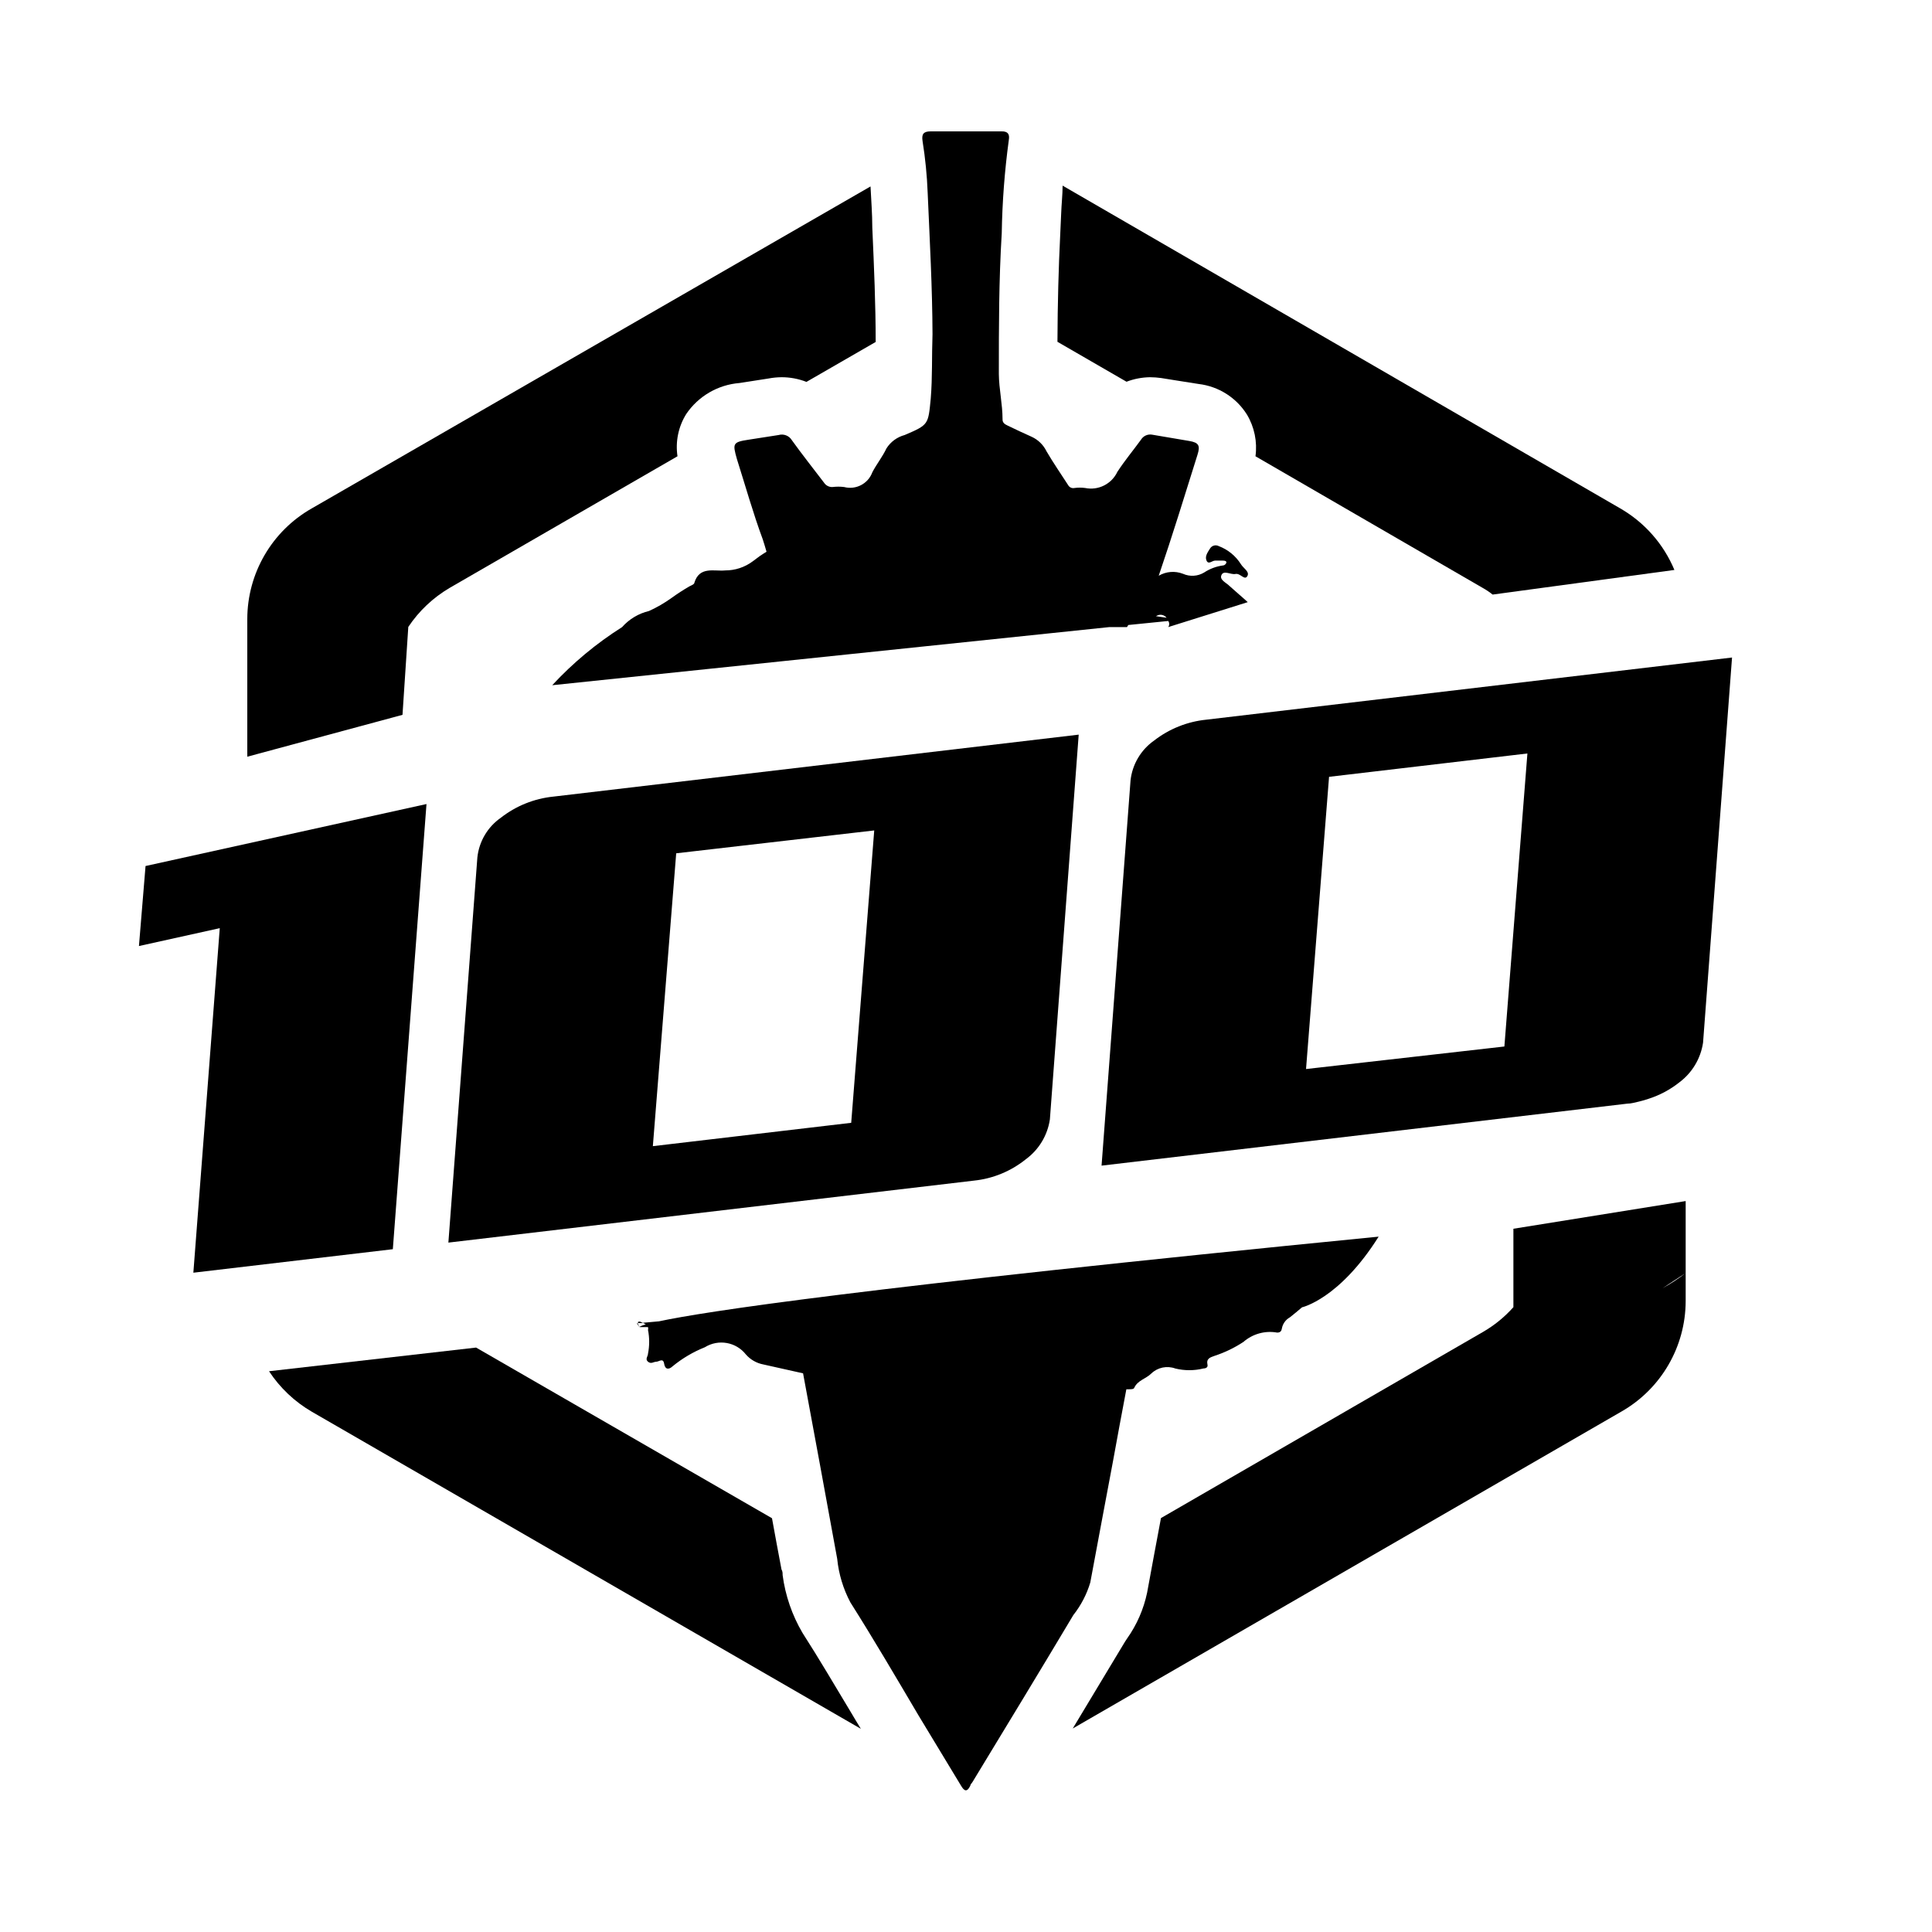
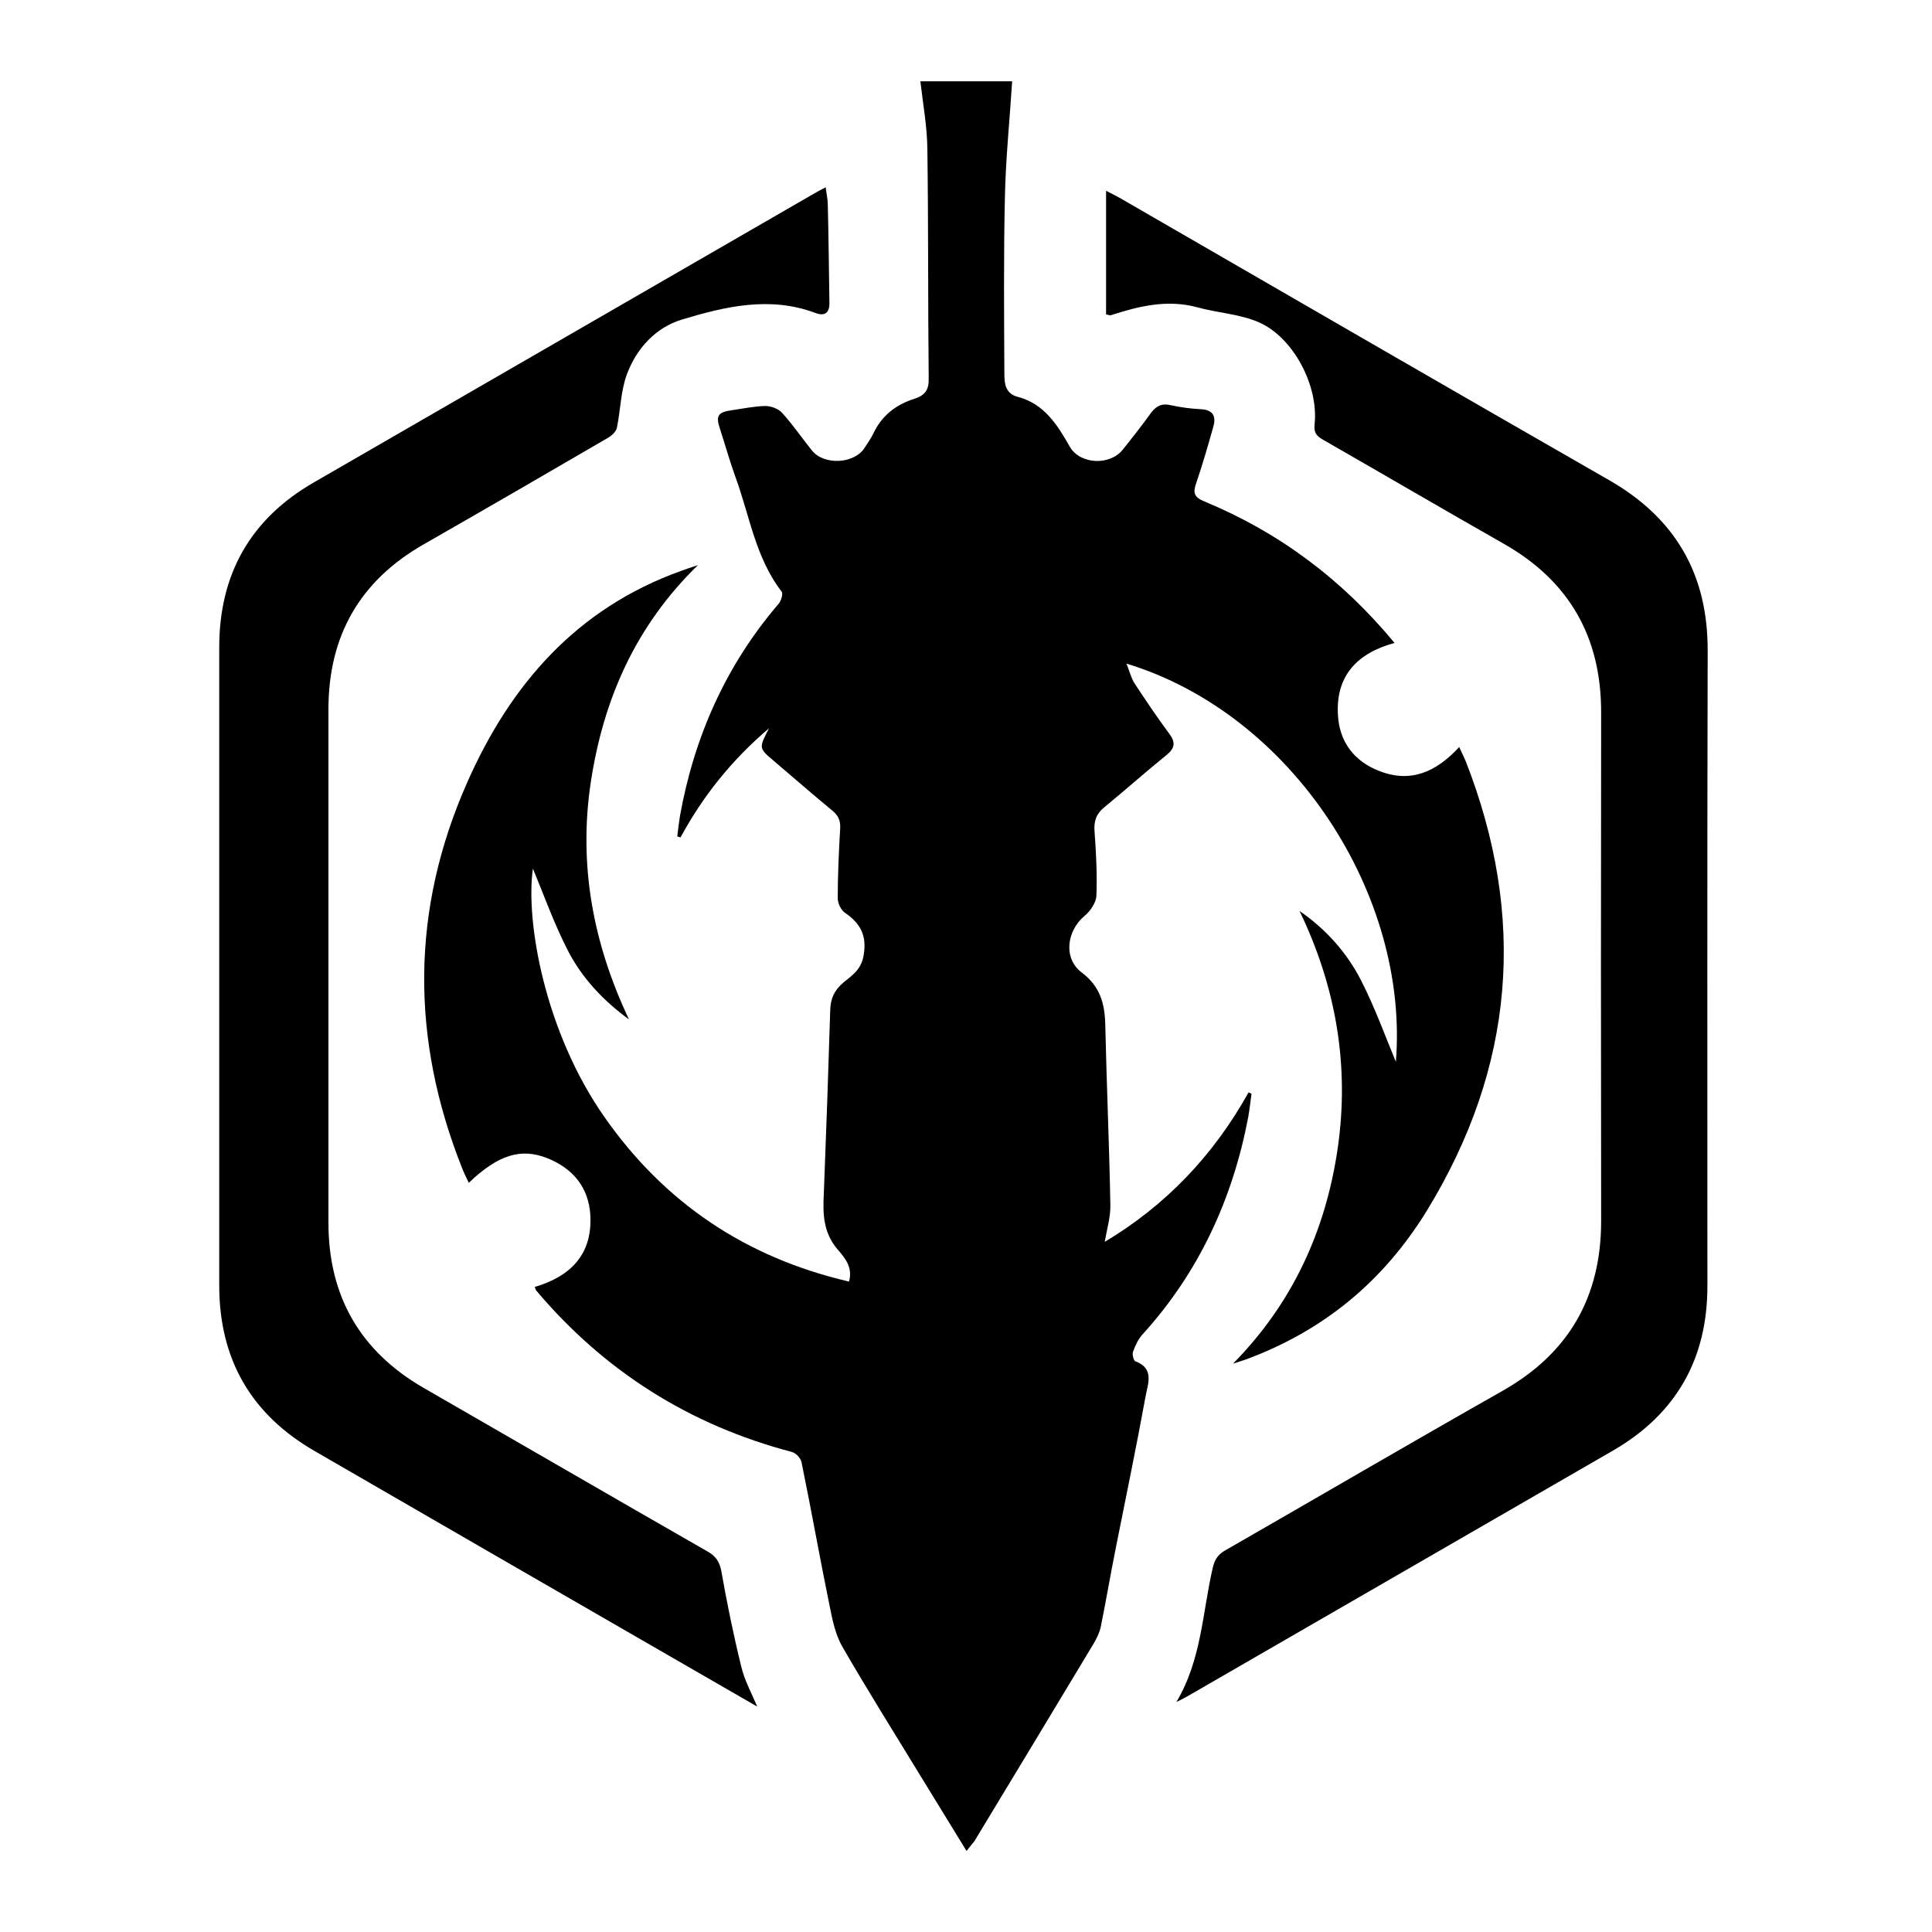
- <svg xmlns="http://www.w3.org/2000/svg" id="图层_1" data-name="图层 1" viewBox="0 0 120 120">
-   <path d="M52.43,30.25a2.89,2.89,0,0,0-.72,0,.59.59,0,0,1-.52-.26c-.67-.88-1.36-1.75-2-2.64a.73.73,0,0,0-.83-.33l-1.86.29c-1,.15-1,.24-.73,1.2.53,1.67,1,3.35,1.61,5,.08.25.16.51.23.76-.14.09-.28.17-.42.27l-.43.32a2.84,2.84,0,0,1-1.72.57c-.67.07-1.59-.28-1.91.76,0,.1-.19.17-.31.23a13.14,13.14,0,0,0-1.11.72,8.2,8.2,0,0,1-1.4.81,3.23,3.23,0,0,0-1.67,1,21.75,21.75,0,0,0-4.34,3.61l34.6-3.61H70l.08-.13,2.48-.25a.32.32,0,0,1,0,.38l4.94-1.55c-.38-.35-.77-.67-1.13-1-.2-.21-.65-.38-.5-.69s.57,0,.87-.06.56.42.73.14-.24-.49-.39-.74a2.79,2.79,0,0,0-1.38-1.13.41.41,0,0,0-.53.13c-.15.24-.35.5-.23.77s.35,0,.53,0h.44c.1,0,.23,0,.26.08s-.1.22-.2.22a2.81,2.81,0,0,0-1.18.44,1.42,1.42,0,0,1-1.31.08,1.74,1.74,0,0,0-1.51.12h0c.85-2.49,1.62-5,2.41-7.52.18-.57.07-.75-.51-.85L71.57,27a.67.67,0,0,0-.7.31c-.48.66-1,1.28-1.47,2a1.81,1.81,0,0,1-2,1,2.44,2.44,0,0,0-.66,0,.36.36,0,0,1-.39-.17c-.45-.7-.93-1.39-1.35-2.11a1.91,1.91,0,0,0-.92-.9c-.5-.22-1-.46-1.48-.69-.17-.08-.34-.17-.33-.4,0-.94-.22-1.86-.23-2.81,0-2.91,0-5.83.18-8.74a48.9,48.9,0,0,1,.44-5.8c.06-.36-.06-.54-.46-.53-1.47,0-2.93,0-4.4,0-.45,0-.56.18-.5.59a26.93,26.93,0,0,1,.32,3.24c.13,3,.29,5.89.3,8.77-.05,1.37,0,2.66-.11,4-.16,1.61-.12,1.62-1.62,2.26a1.93,1.93,0,0,0-1.13.83c-.25.53-.63,1-.88,1.49A1.47,1.47,0,0,1,52.43,30.25Zm19.41,8a.48.48,0,0,1,.62.12l-.67-.1Z" />
-   <path d="M39.76,82.09c-.13,0-.15,0-.13.09l.32,0Z" />
-   <path d="M67.72,98.29c.46-2.51.94-5,1.41-7.53.27-1.49.55-3,.83-4.47l.17,0c.11,0,.29,0,.32-.09.21-.47.73-.56,1.06-.89A1.44,1.44,0,0,1,73,85a3.65,3.65,0,0,0,1.74,0c.13,0,.3-.06.26-.23-.09-.4.18-.46.45-.56a7.48,7.48,0,0,0,1.78-.86,2.51,2.51,0,0,1,2.1-.58c.2,0,.27-.11.29-.26a1,1,0,0,1,.5-.69c.26-.2.5-.41.75-.62,0,0,2.32-.51,4.76-4.39-32.36,3.19-41.9,4.66-44.7,5.26l-1,.09.18.1c-.31.09-.37.14-.38.16a.63.63,0,0,1-.12-.23h-.05a1.18,1.18,0,0,0,.17.24h0c.1.12.07.08,0,0h.52a.37.37,0,0,1,0,.18,3.77,3.77,0,0,1,0,1.46c0,.17-.2.35,0,.51s.34,0,.51,0,.43-.26.49.12.3.38.53.16a7.58,7.58,0,0,1,2-1.18,1.94,1.94,0,0,1,2.55.45,1.91,1.91,0,0,0,1.09.62l2.46.55Q50.94,91,52,96.82a7.34,7.34,0,0,0,.82,2.71c1.45,2.29,2.82,4.63,4.22,7l2.65,4.38c.2.34.37.43.58,0,0-.08.09-.15.13-.22,2.1-3.46,4.2-6.91,6.27-10.38A6.06,6.06,0,0,0,67.72,98.29Z" />
-   <polygon points="24.4 77.59 26.49 49.94 9.04 53.79 8.63 58.76 13.65 57.65 12.01 79.05 24.4 77.59" />
-   <path d="M29.65,53.26l-1.8,23.92L60.5,73.33A6.15,6.15,0,0,0,63.72,72a3.75,3.75,0,0,0,1.49-2.47L67,45.63,34.36,49.48a6.33,6.33,0,0,0-3.25,1.31A3.45,3.45,0,0,0,29.65,53.26ZM42,53,54.3,51.58,52.87,69.74,40.55,71.19Z" />
-   <path d="M74.93,44.7A6.32,6.32,0,0,0,71.68,46a3.49,3.49,0,0,0-1.46,2.47L68.42,72.4l32.65-3.85c.25,0,.5-.08.73-.13a6.32,6.32,0,0,0,.62-.18h0a6,6,0,0,0,1.87-1,3.77,3.77,0,0,0,1.49-2.48l1.8-23.92ZM93.44,65,81.12,66.4l1.43-18.15L94.87,46.8Z" />
-   <path d="M94,81.19h0a7.64,7.64,0,0,1-1.89,1.54l-20,11.56c-.29,1.55-.58,3.09-.86,4.63A7.64,7.64,0,0,1,70,101.78c-.07.11-.15.22-.21.33l-3.16,5.25,34.07-19.68a7.92,7.92,0,0,0,4-6.87V79.07a10.66,10.66,0,0,1-1.43.94l1.43-.94V74.6L94,76.32Z" />
-   <path d="M49.85,101.43a9.52,9.52,0,0,1-1.24-3.6c0-.12,0-.23-.07-.35-.2-1.06-.4-2.12-.59-3.18L29.57,83.7,16.71,85.17a8,8,0,0,0,2.65,2.51l34.11,19.7c-.22-.36-.44-.72-.65-1.08C51.85,104.69,50.86,103,49.85,101.43Z" />
-   <path d="M15.42,81.24l.41,0h-.42A.43.43,0,0,1,15.42,81.24Z" />
-   <path d="M25.36,38.94a7.91,7.91,0,0,1,2.56-2.42l14.16-8.18a3.88,3.88,0,0,1,.54-2.62,4.42,4.42,0,0,1,3.31-1.93l.58-.09,1.22-.19a4.54,4.54,0,0,1,.81-.08,4.23,4.23,0,0,1,1.55.29l4.3-2.48v0c0-2.31-.1-4.63-.21-7.11,0-.85-.07-1.7-.11-2.55h0l-34.71,20a7.91,7.91,0,0,0-4,6.87V47L25,44.4Z" />
-   <path d="M71.43,23.43a5.34,5.34,0,0,1,.69.05l.81.13,1.52.24a4.11,4.11,0,0,1,3,1.9,4,4,0,0,1,.53,2.59L92.1,36.52a4.33,4.33,0,0,1,.61.41L104,35.4a7.94,7.94,0,0,0-3.36-3.82L66,11.53c0,.58-.07,1.16-.09,1.76l-.06,1.33c-.1,2-.16,4.21-.17,6.61l4.29,2.48A4.26,4.26,0,0,1,71.43,23.43Z" />
+ <svg xmlns="http://www.w3.org/2000/svg" version="1.1" id="图层_1" x="0px" y="0px" viewBox="0 0 720 720" style="enable-background:new 0 0 720 720;" xml:space="preserve">
+   <g>
+     <g>
+       <path d="M360.2,689.8c-6.2-10.1-11.9-19.4-17.6-28.7c-9.6-15.7-19.3-31.2-28.5-47.1c-2.6-4.4-3.8-9.8-4.8-14.9    c-3.7-18-6.9-36.2-10.6-54.2c-0.3-1.5-2.1-3.4-3.6-3.8c-38.1-10-69.9-30.1-95.3-60.2c-0.2-0.2-0.2-0.6-0.5-1.3    c13.3-3.9,21.5-12.1,20.7-26.7c-0.6-10.4-6.5-17.5-16.1-21.3c-9.8-3.9-18.3-1.2-29.2,9.2c-0.9-1.9-1.8-3.7-2.5-5.5    c-19.2-48.3-19.1-96.4,2-143.9c16.1-36.4,40.8-64.7,79.5-78.6c1.9-0.7,3.7-1.3,6.4-2.2c-23.3,22.7-35.2,50-39.9,80.7    c-4.7,30.9,0.8,60.3,14.2,88.6c-9.6-7-17.6-15.5-22.9-25.9c-5.2-10.2-9.1-21.2-12.9-30.3c-2.8,19.6,4.4,60.8,26.6,92.5    c22.5,32.2,52.9,52.5,91.2,61.4c1.5-5.2-1.5-8.8-4.1-11.8c-5.4-6.2-5.7-13.1-5.3-20.6c0.9-22.9,1.7-45.8,2.4-68.7    c0.1-4.4,1.6-7.6,5.1-10.5c3.1-2.5,6.4-4.7,7.3-9.7c1.4-7.6-1.1-12.2-7-16.2c-1.4-1-2.6-3.5-2.6-5.3c0-8.6,0.4-17.3,0.9-25.9    c0.2-3-0.6-4.9-2.9-6.8c-7.4-6.1-14.6-12.4-21.9-18.6c-5.6-4.7-5.5-4.8-1.7-12.1c-14.1,12-24.7,25.4-33,40.7    c-0.4-0.1-0.8-0.3-1.2-0.4c0.3-2.5,0.6-5.1,1-7.6c5.3-29.5,17.1-56.1,36.7-79c1-1.1,1.8-3.8,1.2-4.6    c-9.7-12.6-11.9-28.1-17.1-42.4c-2.2-6-3.9-12.2-5.9-18.3c-1.6-4.8-0.8-6.2,4.3-6.9c4.2-0.6,8.4-1.5,12.6-1.6c2.1,0,4.9,1,6.3,2.6    c4,4.4,7.4,9.4,11.1,14c4.5,5.6,15.8,5,19.6-1c1.1-1.7,2.3-3.4,3.2-5.2c3.2-6.9,8.6-11,15.7-13.2c3.6-1.2,5.1-3.3,5-7.3    c-0.3-28.6-0.1-57.2-0.5-85.8c-0.1-8.2-1.6-16.4-2.6-25.1c11.6,0,22.9,0,34.2,0c-0.9,14.3-2.4,28.7-2.7,43.1    c-0.5,22-0.3,44-0.2,66c0,3.6,0.4,7.3,5,8.5c9.9,2.6,14.8,10.5,19.4,18.6c3.8,6.6,14.9,7.1,19.7,1.1c3.6-4.5,7.2-9.1,10.6-13.8    c1.9-2.5,4-3.6,7.3-2.8c3.6,0.8,7.4,1.3,11.2,1.5c4.4,0.2,5.8,2.5,4.7,6.4c-2,7.1-4,14.1-6.4,21.1c-1.3,3.7-0.8,5.3,3.1,6.9    c27.8,11.5,51.2,29,70.8,52.7c-13.9,3.8-21.9,12.2-21.1,26.7c0.5,10.2,6.1,17.5,15.6,21.1c11.7,4.5,21.1,0.2,29.6-9    c0.9,2,1.7,3.6,2.4,5.2c22.8,58.2,18.3,114-14.4,167.5c-16.2,26.4-38.5,44.8-67.4,55.5c-1.7,0.6-3.4,1.1-4.9,1.6    c22.1-22.4,34.5-49.4,39-80.1c4.5-30.9-0.6-60.4-14.2-88.6c9.9,6.8,17.7,15.6,23,26c5.2,10.2,9.1,21.1,12.9,30.2    c5-62-38.4-129.5-100.4-148.4c1.1,2.8,1.7,5.2,2.9,7.2c4.2,6.4,8.5,12.8,13.1,19c2.4,3.2,2,5.4-1.1,7.9    c-7.8,6.3-15.3,13-23.1,19.4c-3,2.4-4,5.1-3.7,9c0.6,8,1,16,0.7,24c-0.1,2.6-2.3,5.8-4.5,7.6c-6.6,5.6-7.9,15.8-1,21    c6.9,5.2,8.6,11.6,8.8,19.4c0.5,22.5,1.5,44.9,1.9,67.3c0.1,4.5-1.3,9-2.1,13.7c22.5-13.4,40.5-32.1,53.6-55.7    c0.4,0.2,0.7,0.3,1.1,0.5c-0.4,2.9-0.7,5.7-1.2,8.6c-5.8,30.6-18.4,58-39.5,81.2c-1.6,1.8-2.7,4.2-3.5,6.5    c-0.3,0.9,0.3,3.2,0.9,3.4c7.3,2.7,4.6,8.6,3.8,13.2c-3.4,18.7-7.3,37.4-11,56c-2,10-3.7,20-5.7,29.9c-0.5,2.2-1.6,4.4-2.8,6.4    c-14.7,24.5-29.5,48.9-44.3,73.4C362.3,687.2,361.5,688.1,360.2,689.8z" />
+       <path d="M282.2,636C250,617.4,218,599,186,580.5c-22.8-13.2-45.7-26.4-68.5-39.6c-23.9-13.7-35.8-34.3-35.8-61.9    c0-79.2,0-158.4,0-237.7c0-27.4,11.7-48,35.4-61.6c62-35.8,124-71.6,186-107.4c1.3-0.8,2.7-1.5,4.6-2.5c0.3,2.4,0.8,4.5,0.8,6.6    c0.3,12.1,0.4,24.2,0.6,36.3c0.1,3.9-1.7,5.3-5.3,3.9c-16.9-6.3-33.5-2.4-49.7,2.5c-9.8,3-16.8,10.7-20.4,20.2    c-2.4,6.3-2.4,13.4-3.8,20.1c-0.3,1.5-2,3-3.4,3.8c-22.8,13.3-45.6,26.5-68.5,39.6c-23.9,13.6-35.6,34.2-35.6,61.5    c0,63.8,0,127.6,0,191.4c0,27.3,11.8,47.9,35.6,61.6c35.3,20.3,70.4,40.7,105.7,60.9c3,1.7,4.4,3.7,5.1,7.2    c2.1,11.9,4.5,23.7,7.4,35.5C277.4,626.1,280,630.8,282.2,636z" />
+       <path d="M412.2,117.2c0-15.3,0-30.3,0-46.1c2.1,1.1,3.6,1.8,5,2.6c60.8,35.1,121.5,70.3,182.4,105.2    c24.8,14.2,36.9,35.1,36.8,63.7c-0.2,78.9-0.1,157.8-0.1,236.7c0,27.2-11.7,47.7-35.2,61.3c-52.8,30.5-105.5,60.9-158.3,91.4    c-1.2,0.7-2.4,1.3-4.4,2.3c9.5-16,9.7-33.6,13.6-50.2c0.8-3.4,2.3-5.1,5.1-6.6c34.3-19.7,68.5-39.7,102.9-59.2    c24.7-14,36.7-35,36.7-63.3c-0.1-63.2-0.1-126.4,0-189.6c0-27.9-11.8-48.8-36.2-62.7c-22.5-12.8-44.9-25.9-67.4-38.8    c-2.4-1.4-3.5-2.5-3.2-5.7c1.6-14.4-7.9-32.6-21-38.2c-7.1-3-15.2-3.4-22.8-5.5c-11.2-3-21.7-0.4-32.2,3    C413.6,117.6,413.1,117.3,412.2,117.2z" />
+     </g>
+   </g>
</svg>
